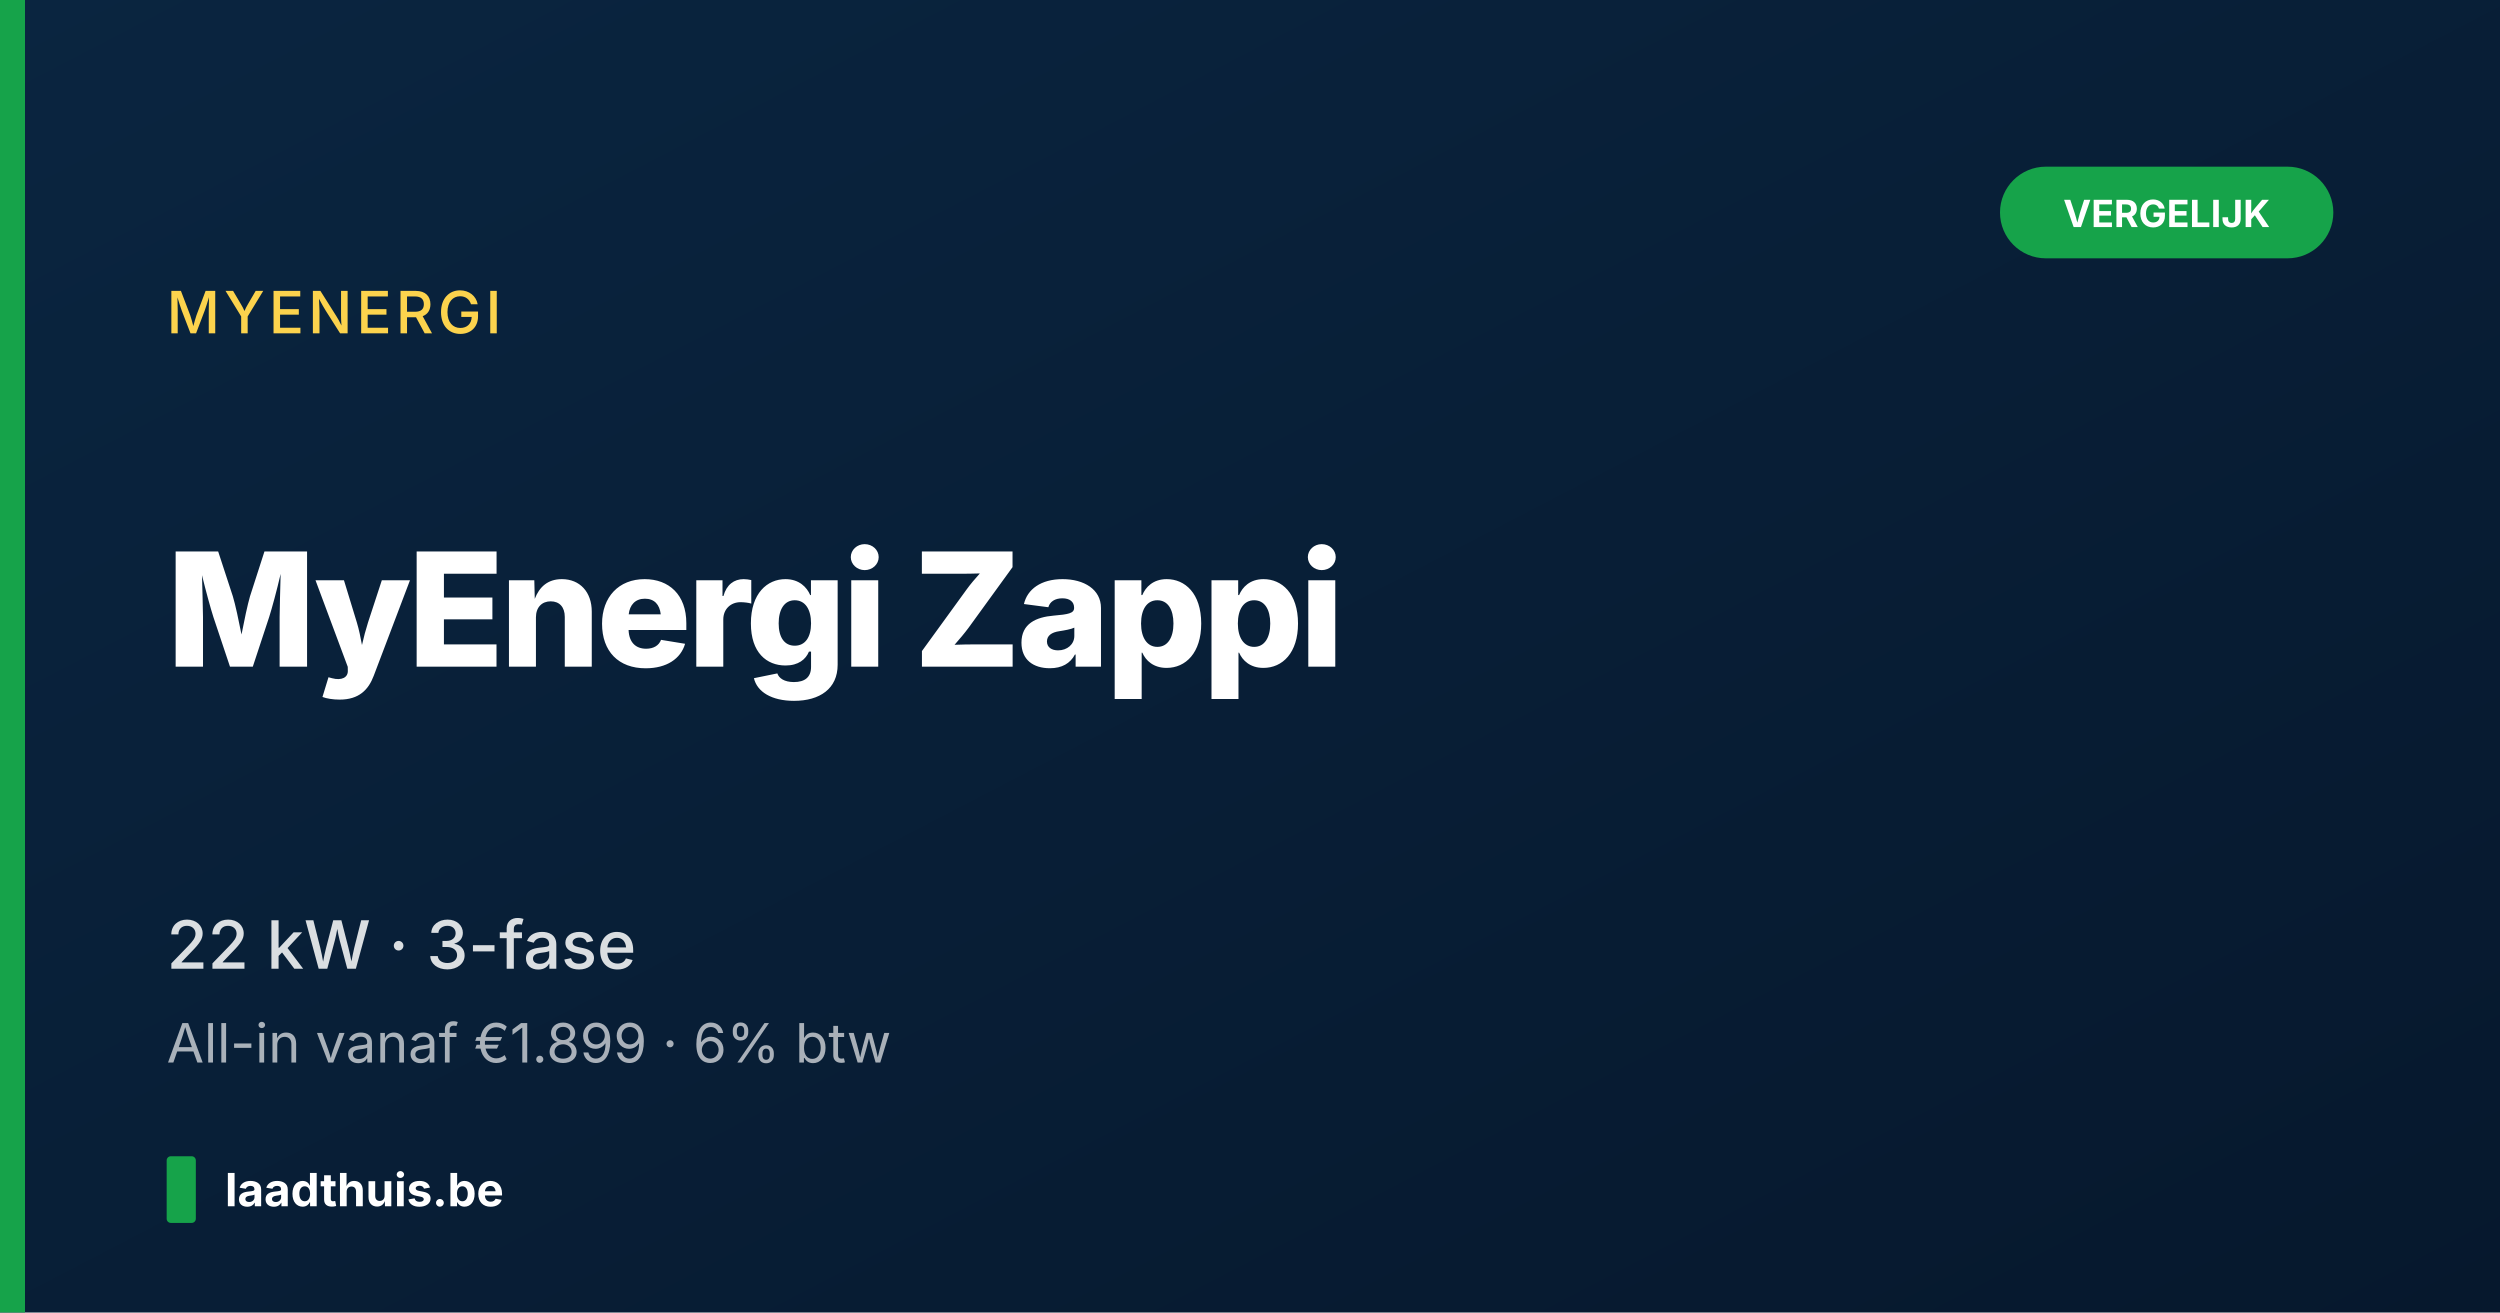
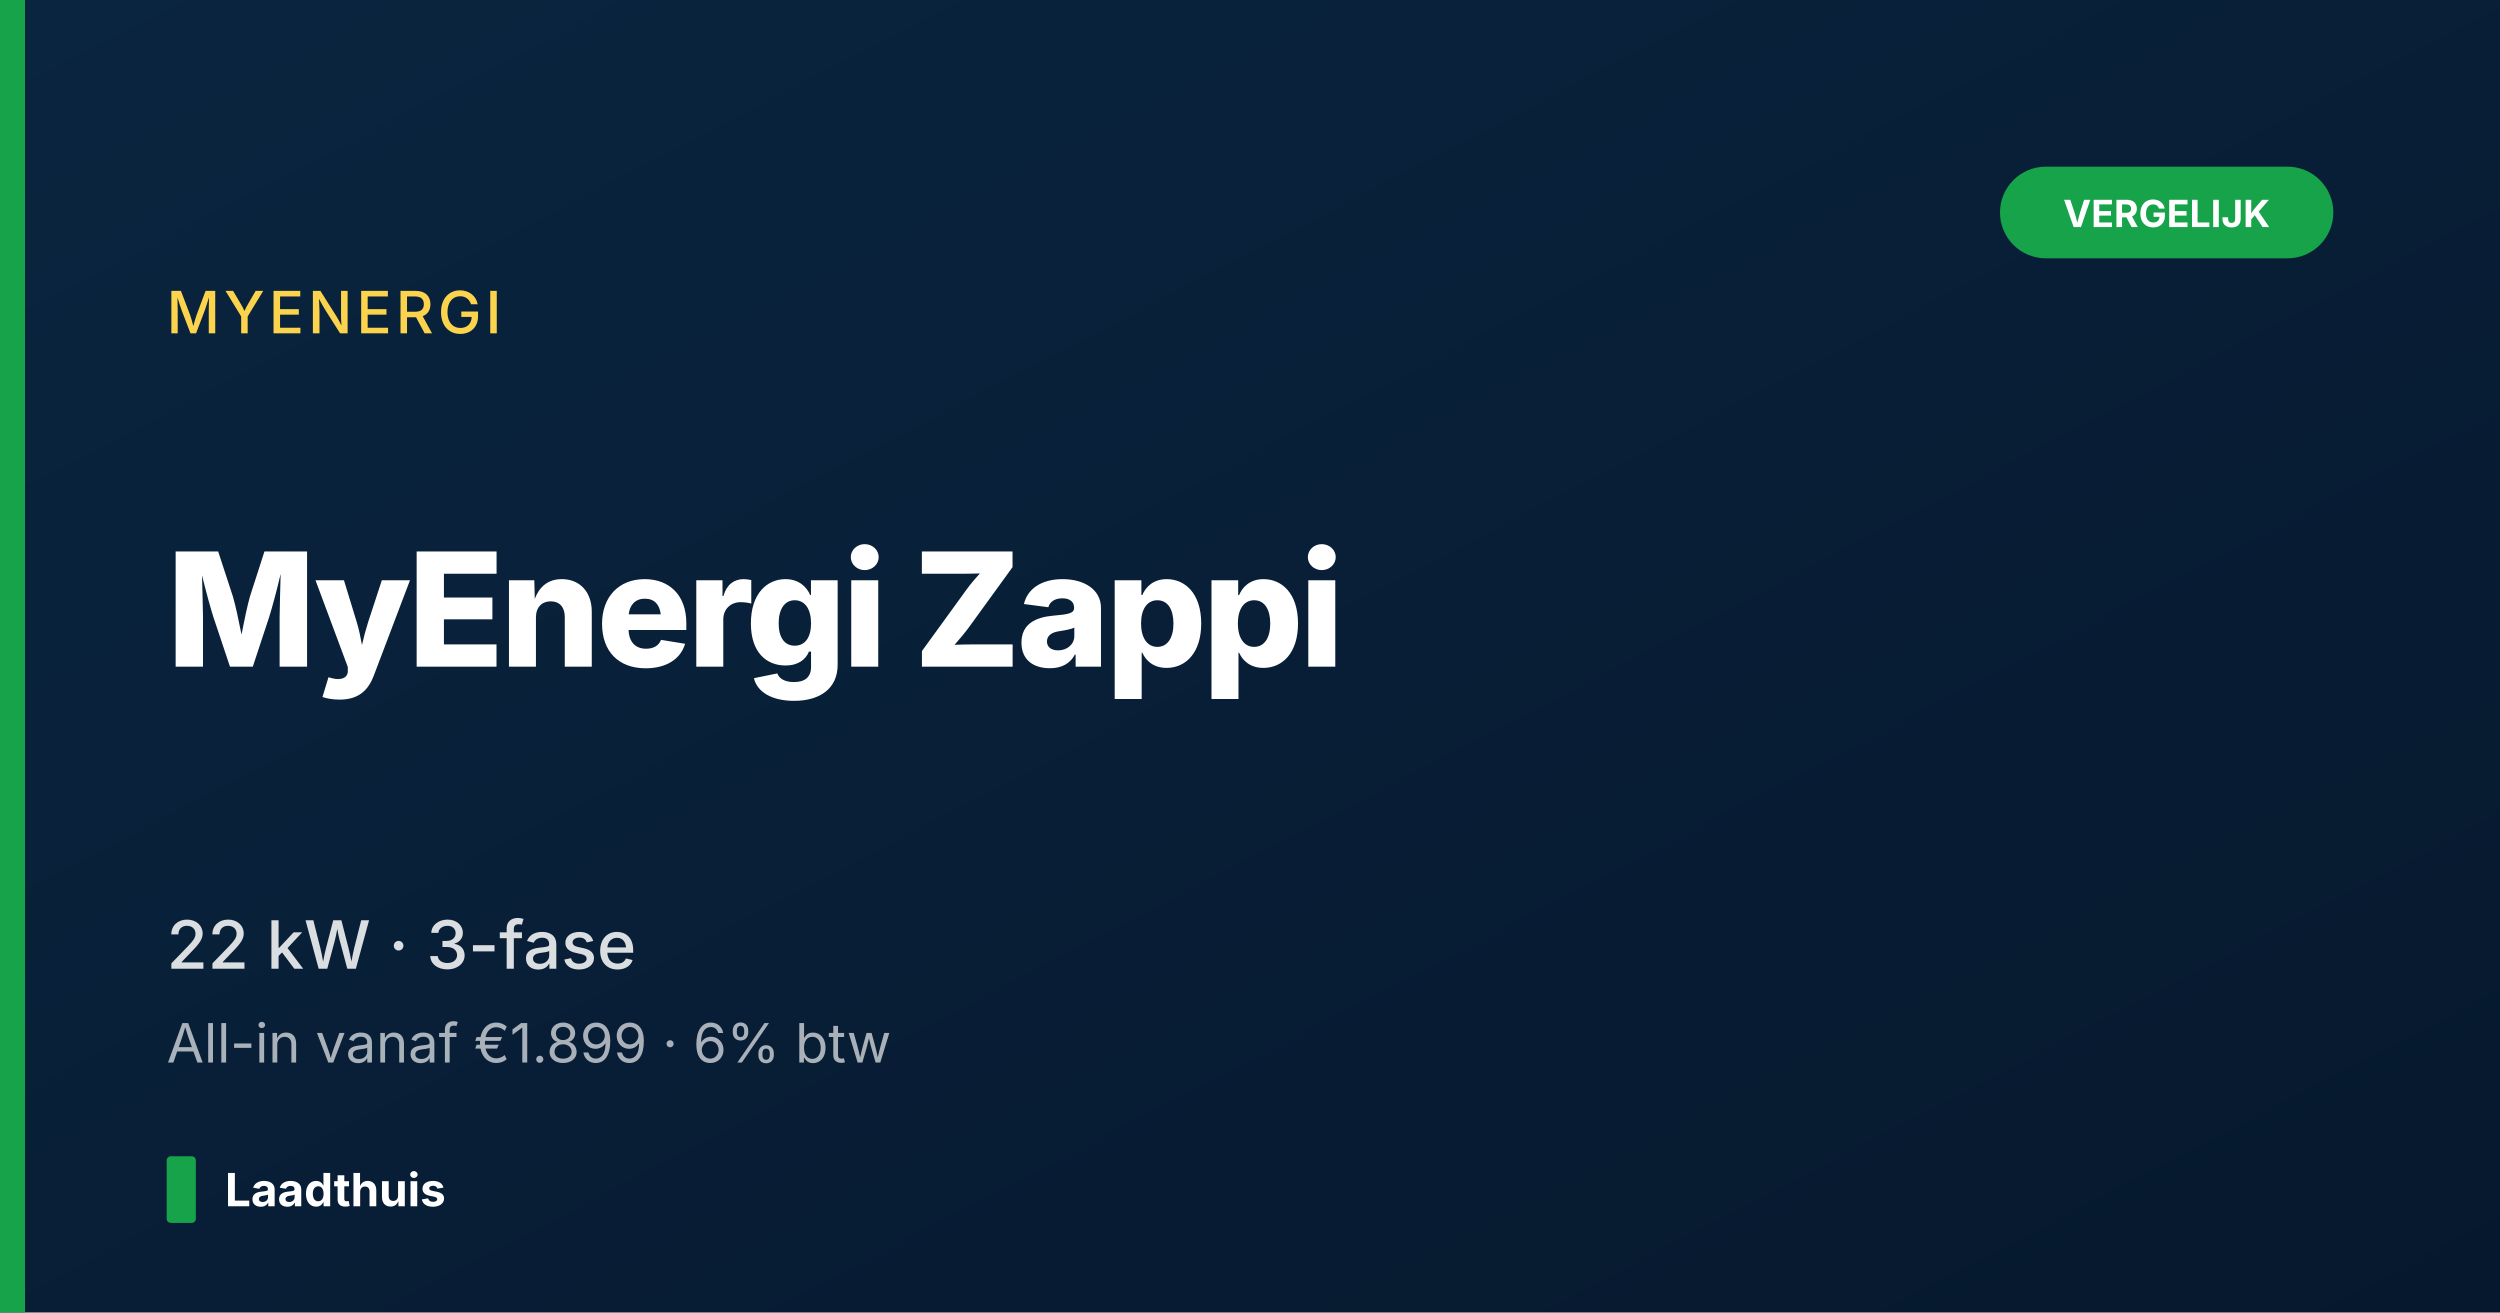
<svg xmlns="http://www.w3.org/2000/svg" width="1200" height="630" viewBox="0 0 1200 630">
  <defs>
    <linearGradient id="bg" x1="0" y1="0" x2="1" y2="1">
      <stop offset="0%" stop-color="#0A2540" />
      <stop offset="100%" stop-color="#06182d" />
    </linearGradient>
  </defs>
  <rect width="1200" height="630" fill="url(#bg)" />
  <rect x="0" y="0" width="12" height="630" fill="#16A34A" />
  <g font-family="Inter, system-ui, -apple-system, sans-serif" fill="white">
    <text x="80" y="160" font-size="28" font-weight="500" fill="#FCD34D" letter-spacing="2">MYENERGI</text>
    <text x="80" y="320" font-size="76" font-weight="800" letter-spacing="-2">
      <tspan x="80" dy="0">MyEnergi Zappi</tspan>
    </text>
    <text x="80" y="465" font-size="32" font-weight="500" opacity="0.85">22 kW · 3-fase</text>
    <text x="80" y="510" font-size="26" font-weight="400" opacity="0.65">All-in vanaf €1.899 · 6% btw</text>
  </g>
  <g transform="translate(80 555)">
    <rect width="14" height="32" rx="2" fill="#16A34A" />
-     <text x="28" y="24" font-family="Inter, system-ui, -apple-system, sans-serif" font-size="22" font-weight="700" fill="white">laadthuis.be</text>
+     <text x="28" y="24" font-family="Inter, system-ui, -apple-system, sans-serif" font-size="22" font-weight="700" fill="white">Laadthuis</text>
  </g>
  <g transform="translate(960 80)">
    <rect width="160" height="44" rx="22" fill="#16A34A" />
    <text x="80" y="29" text-anchor="middle" font-family="Inter, system-ui, -apple-system, sans-serif" font-size="18" font-weight="700" fill="white">VERGELIJK</text>
  </g>
</svg>
